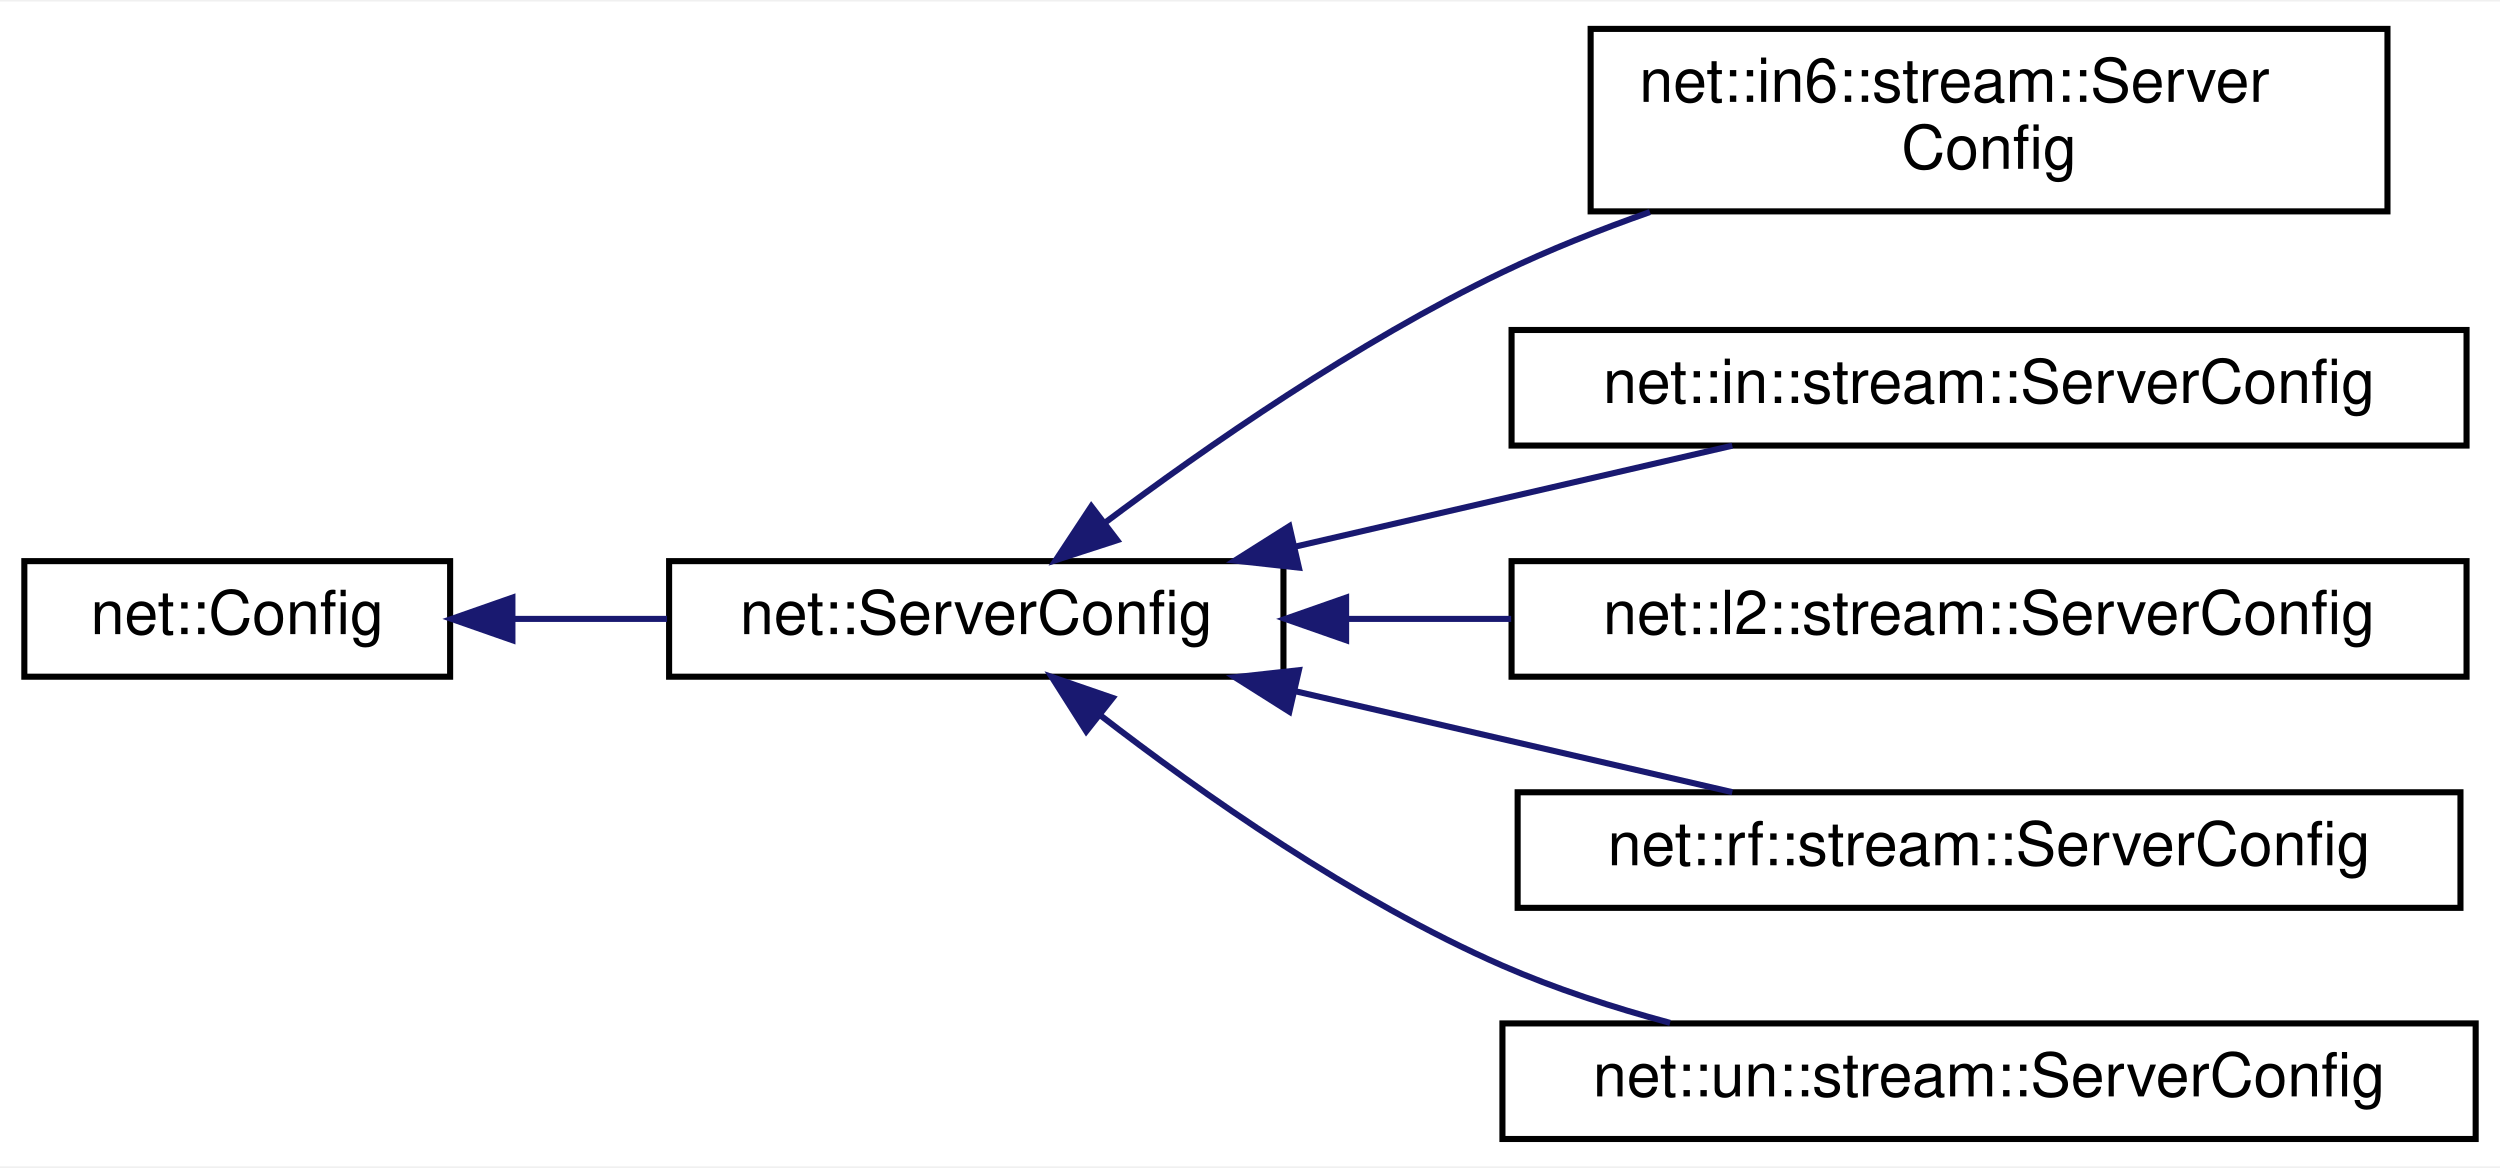
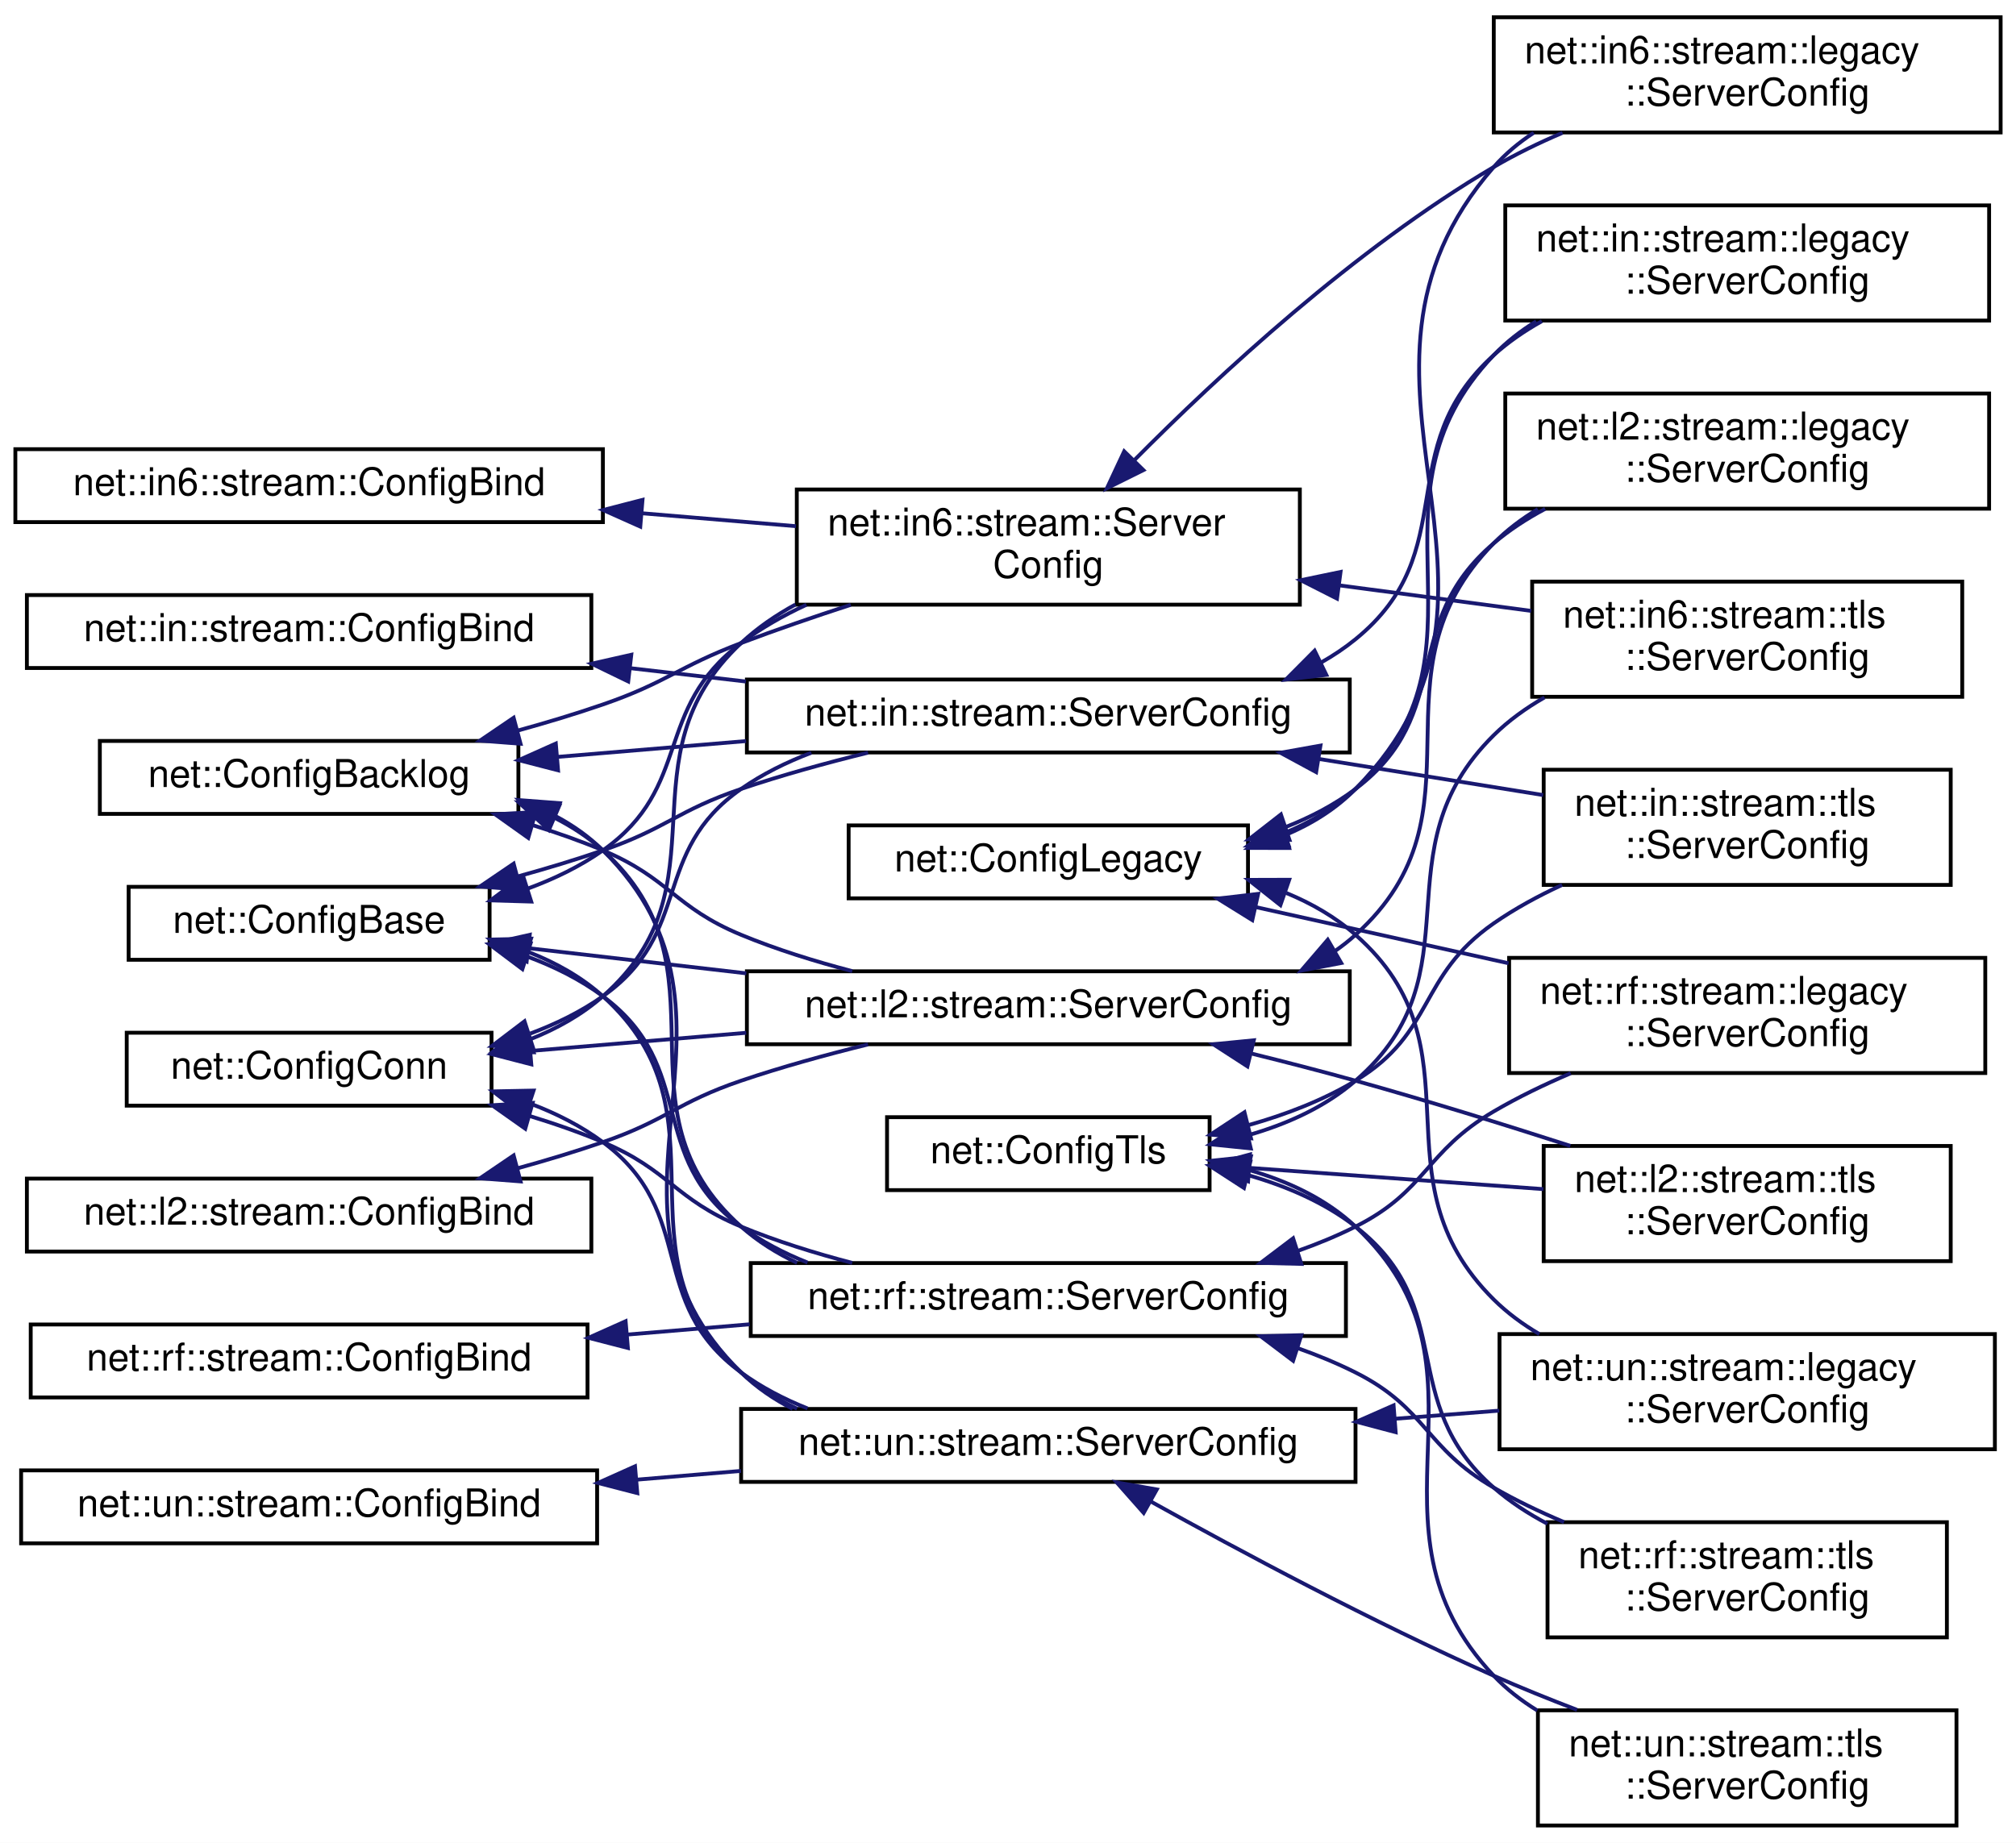
- <svg xmlns="http://www.w3.org/2000/svg" xmlns:xlink="http://www.w3.org/1999/xlink" width="411pt" height="192pt" viewBox="0.00 0.00 411.00 191.50">
-   <g id="graph0" class="graph" transform="scale(1 1) rotate(0) translate(4 187.5)">
-     <polygon fill="white" stroke="transparent" points="-4,4 -4,-187.5 407,-187.5 407,4 -4,4" />
+ <svg xmlns="http://www.w3.org/2000/svg" xmlns:xlink="http://www.w3.org/1999/xlink" width="525pt" height="480pt" viewBox="0.00 0.00 525.00 480.00">
+   <g id="graph0" class="graph" transform="scale(1 1) rotate(0) translate(4 476)">
+     <polygon fill="white" stroke="transparent" points="-4,4 -4,-476 521,-476 521,4 -4,4" />
    <g id="node1" class="node">
      <g id="a_node1">
-         <a xlink:href="classnet_1_1_config.html" target="_top" xlink:title=" ">
-           <polygon fill="white" stroke="black" points="0,-76.5 0,-95.5 70,-95.5 70,-76.5 0,-76.5" />
-           <text text-anchor="middle" x="35" y="-83.5" font-family="Helvetica,sans-Serif" font-size="10.00">net::Config</text>
+         <a xlink:href="classnet_1_1_config_backlog.html" target="_top" xlink:title=" ">
+           <polygon fill="white" stroke="black" points="22,-264 22,-283 131,-283 131,-264 22,-264" />
+           <text text-anchor="middle" x="76.5" y="-271" font-family="Helvetica,sans-Serif" font-size="10.00">net::ConfigBacklog</text>
        </a>
      </g>
    </g>
    <g id="node2" class="node">
      <g id="a_node2">
-         <a xlink:href="classnet_1_1_server_config.html" target="_top" xlink:title=" ">
-           <polygon fill="white" stroke="black" points="106,-76.5 106,-95.5 207,-95.5 207,-76.5 106,-76.5" />
-           <text text-anchor="middle" x="156.5" y="-83.5" font-family="Helvetica,sans-Serif" font-size="10.00">net::ServerConfig</text>
+         <a xlink:href="classnet_1_1in6_1_1stream_1_1_server_config.html" target="_top" xlink:title=" ">
+           <polygon fill="white" stroke="black" points="203.5,-318.5 203.5,-348.5 334.5,-348.5 334.5,-318.5 203.5,-318.5" />
+           <text text-anchor="start" x="211.5" y="-336.5" font-family="Helvetica,sans-Serif" font-size="10.00">net::in6::stream::Server</text>
+           <text text-anchor="middle" x="269" y="-325.5" font-family="Helvetica,sans-Serif" font-size="10.00">Config</text>
        </a>
      </g>
    </g>
    <g id="edge1" class="edge">
-       <path fill="none" stroke="midnightblue" d="M80.4,-86C88.63,-86 97.28,-86 105.66,-86" />
-       <polygon fill="midnightblue" stroke="midnightblue" points="80.24,-82.5 70.24,-86 80.24,-89.5 80.24,-82.5" />
+       <path fill="none" stroke="midnightblue" d="M130.79,-285.69C138.31,-287.76 145.89,-290.05 153,-292.5 169.55,-298.21 172.63,-302.29 189,-308.5 198.15,-311.97 208.01,-315.36 217.56,-318.46" />
+       <polygon fill="midnightblue" stroke="midnightblue" points="131.56,-282.27 121,-283.09 129.76,-289.04 131.56,-282.27" />
+     </g>
+     <g id="node5" class="node">
+       <g id="a_node5">
+         <a xlink:href="classnet_1_1in_1_1stream_1_1_server_config.html" target="_top" xlink:title=" ">
+           <polygon fill="white" stroke="black" points="190.5,-280 190.5,-299 347.5,-299 347.5,-280 190.5,-280" />
+           <text text-anchor="middle" x="269" y="-287" font-family="Helvetica,sans-Serif" font-size="10.00">net::in::stream::ServerConfig</text>
+         </a>
+       </g>
+     </g>
+     <g id="edge4" class="edge">
+       <path fill="none" stroke="midnightblue" d="M141.21,-278.85C156.95,-280.17 173.98,-281.6 190.3,-282.97" />
+       <polygon fill="midnightblue" stroke="midnightblue" points="141.33,-275.35 131.07,-278 140.74,-282.32 141.33,-275.35" />
+     </g>
+     <g id="node8" class="node">
+       <g id="a_node8">
+         <a xlink:href="classnet_1_1l2_1_1stream_1_1_server_config.html" target="_top" xlink:title=" ">
+           <polygon fill="white" stroke="black" points="190.5,-204 190.5,-223 347.5,-223 347.5,-204 190.5,-204" />
+           <text text-anchor="middle" x="269" y="-211" font-family="Helvetica,sans-Serif" font-size="10.00">net::l2::stream::ServerConfig</text>
+         </a>
+       </g>
+     </g>
+     <g id="edge7" class="edge">
+       <path fill="none" stroke="midnightblue" d="M134.75,-261.05C141,-259.12 147.19,-256.94 153,-254.5 170.29,-247.24 171.67,-239.67 189,-232.5 198.12,-228.72 208.17,-225.59 217.94,-223.04" />
+       <polygon fill="midnightblue" stroke="midnightblue" points="133.57,-257.75 124.94,-263.89 135.52,-264.48 133.57,-257.75" />
+     </g>
+     <g id="node11" class="node">
+       <g id="a_node11">
+         <a xlink:href="classnet_1_1rf_1_1stream_1_1_server_config.html" target="_top" xlink:title=" ">
+           <polygon fill="white" stroke="black" points="191.5,-128 191.5,-147 346.5,-147 346.5,-128 191.5,-128" />
+           <text text-anchor="middle" x="269" y="-135" font-family="Helvetica,sans-Serif" font-size="10.00">net::rf::stream::ServerConfig</text>
+         </a>
+       </g>
+     </g>
+     <g id="edge10" class="edge">
+       <path fill="none" stroke="midnightblue" d="M140.63,-262.88C145.1,-260.59 149.3,-257.83 153,-254.5 187.5,-223.47 154.34,-187.35 189,-156.5 193.32,-152.65 198.28,-149.55 203.57,-147.06" />
+       <polygon fill="midnightblue" stroke="midnightblue" points="138.94,-259.8 131.13,-266.96 141.7,-266.24 138.94,-259.8" />
+     </g>
+     <g id="node14" class="node">
+       <g id="a_node14">
+         <a xlink:href="classnet_1_1un_1_1stream_1_1_server_config.html" target="_top" xlink:title=" ">
+           <polygon fill="white" stroke="black" points="189,-90 189,-109 349,-109 349,-90 189,-90" />
+           <text text-anchor="middle" x="269" y="-97" font-family="Helvetica,sans-Serif" font-size="10.00">net::un::stream::ServerConfig</text>
+         </a>
+       </g>
+     </g>
+     <g id="edge13" class="edge">
+       <path fill="none" stroke="midnightblue" d="M140.41,-263.56C145.03,-261.13 149.31,-258.15 153,-254.5 197.48,-210.56 144.29,-162.21 189,-118.5 192.93,-114.65 197.5,-111.54 202.42,-109.02" />
+       <polygon fill="midnightblue" stroke="midnightblue" points="138.96,-260.37 131.2,-267.59 141.77,-266.79 138.96,-260.37" />
    </g>
    <g id="node3" class="node">
      <g id="a_node3">
-         <a xlink:href="classnet_1_1in6_1_1stream_1_1_server_config.html" target="_top" xlink:title=" ">
-           <polygon fill="white" stroke="black" points="257.5,-153 257.5,-183 388.5,-183 388.5,-153 257.5,-153" />
-           <text text-anchor="start" x="265.5" y="-171" font-family="Helvetica,sans-Serif" font-size="10.00">net::in6::stream::Server</text>
-           <text text-anchor="middle" x="323" y="-160" font-family="Helvetica,sans-Serif" font-size="10.00">Config</text>
+         <a xlink:href="classnet_1_1in6_1_1stream_1_1legacy_1_1_server_config.html" target="_top" xlink:title=" ">
+           <polygon fill="white" stroke="black" points="385,-441.5 385,-471.5 517,-471.5 517,-441.5 385,-441.5" />
+           <text text-anchor="start" x="393" y="-459.5" font-family="Helvetica,sans-Serif" font-size="10.00">net::in6::stream::legacy</text>
+           <text text-anchor="middle" x="451" y="-448.5" font-family="Helvetica,sans-Serif" font-size="10.00">::ServerConfig</text>
        </a>
      </g>
    </g>
    <g id="edge2" class="edge">
-       <path fill="none" stroke="midnightblue" d="M177.54,-101.73C194.28,-114.27 219.17,-131.57 243,-143 250.65,-146.67 258.97,-149.98 267.25,-152.89" />
-       <polygon fill="midnightblue" stroke="midnightblue" points="179.66,-98.94 169.58,-95.67 175.41,-104.51 179.66,-98.94" />
+       <path fill="none" stroke="midnightblue" d="M291.38,-356.12C313.18,-378.11 348.86,-411.21 385,-432.5 390.6,-435.8 396.73,-438.77 402.91,-441.41" />
+       <polygon fill="midnightblue" stroke="midnightblue" points="293.76,-353.55 284.27,-348.84 288.76,-358.44 293.76,-353.55" />
    </g>
    <g id="node4" class="node">
      <g id="a_node4">
-         <a xlink:href="classnet_1_1in_1_1stream_1_1_server_config.html" target="_top" xlink:title=" ">
-           <polygon fill="white" stroke="black" points="244.5,-114.5 244.5,-133.5 401.5,-133.5 401.5,-114.5 244.5,-114.5" />
-           <text text-anchor="middle" x="323" y="-121.5" font-family="Helvetica,sans-Serif" font-size="10.00">net::in::stream::ServerConfig</text>
+         <a xlink:href="classnet_1_1in6_1_1stream_1_1tls_1_1_server_config.html" target="_top" xlink:title=" ">
+           <polygon fill="white" stroke="black" points="395,-294.5 395,-324.5 507,-324.5 507,-294.5 395,-294.5" />
+           <text text-anchor="start" x="403" y="-312.5" font-family="Helvetica,sans-Serif" font-size="10.00">net::in6::stream::tls</text>
+           <text text-anchor="middle" x="451" y="-301.5" font-family="Helvetica,sans-Serif" font-size="10.00">::ServerConfig</text>
        </a>
      </g>
    </g>
    <g id="edge3" class="edge">
-       <path fill="none" stroke="midnightblue" d="M209,-97.9C232.12,-103.24 259.03,-109.45 280.79,-114.48" />
-       <polygon fill="midnightblue" stroke="midnightblue" points="209.54,-94.43 199.01,-95.59 207.97,-101.25 209.54,-94.43" />
-     </g>
-     <g id="node5" class="node">
-       <g id="a_node5">
-         <a xlink:href="classnet_1_1l2_1_1stream_1_1_server_config.html" target="_top" xlink:title=" ">
-           <polygon fill="white" stroke="black" points="244.5,-76.5 244.5,-95.5 401.5,-95.5 401.5,-76.5 244.5,-76.5" />
-           <text text-anchor="middle" x="323" y="-83.5" font-family="Helvetica,sans-Serif" font-size="10.00">net::l2::stream::ServerConfig</text>
-         </a>
-       </g>
-     </g>
-     <g id="edge4" class="edge">
-       <path fill="none" stroke="midnightblue" d="M217.42,-86C226.2,-86 235.35,-86 244.43,-86" />
-       <polygon fill="midnightblue" stroke="midnightblue" points="217.3,-82.5 207.3,-86 217.3,-89.5 217.3,-82.5" />
+       <path fill="none" stroke="midnightblue" d="M345,-323.5C361.67,-321.28 379.05,-318.96 394.76,-316.87" />
+       <polygon fill="midnightblue" stroke="midnightblue" points="344.18,-320.08 334.73,-324.87 345.1,-327.02 344.18,-320.08" />
    </g>
    <g id="node6" class="node">
      <g id="a_node6">
-         <a xlink:href="classnet_1_1rf_1_1stream_1_1_server_config.html" target="_top" xlink:title=" ">
-           <polygon fill="white" stroke="black" points="245.5,-38.5 245.5,-57.5 400.5,-57.5 400.5,-38.5 245.5,-38.5" />
-           <text text-anchor="middle" x="323" y="-45.5" font-family="Helvetica,sans-Serif" font-size="10.00">net::rf::stream::ServerConfig</text>
+         <a xlink:href="classnet_1_1in_1_1stream_1_1legacy_1_1_server_config.html" target="_top" xlink:title=" ">
+           <polygon fill="white" stroke="black" points="388,-392.5 388,-422.5 514,-422.5 514,-392.5 388,-392.5" />
+           <text text-anchor="start" x="396" y="-410.5" font-family="Helvetica,sans-Serif" font-size="10.00">net::in::stream::legacy</text>
+           <text text-anchor="middle" x="451" y="-399.5" font-family="Helvetica,sans-Serif" font-size="10.00">::ServerConfig</text>
        </a>
      </g>
    </g>
    <g id="edge5" class="edge">
-       <path fill="none" stroke="midnightblue" d="M209,-74.1C232.12,-68.76 259.03,-62.55 280.79,-57.52" />
-       <polygon fill="midnightblue" stroke="midnightblue" points="207.97,-70.75 199.01,-76.41 209.54,-77.57 207.97,-70.75" />
+       <path fill="none" stroke="midnightblue" d="M340.09,-303.46C343.23,-305.24 346.23,-307.24 349,-309.5 377.37,-332.58 357.89,-358.95 385,-383.5 388.75,-386.89 393.01,-389.82 397.53,-392.34" />
+       <polygon fill="midnightblue" stroke="midnightblue" points="341.4,-300.21 330.88,-299 338.35,-306.51 341.4,-300.21" />
    </g>
    <g id="node7" class="node">
      <g id="a_node7">
-         <a xlink:href="classnet_1_1un_1_1stream_1_1_server_config.html" target="_top" xlink:title=" ">
-           <polygon fill="white" stroke="black" points="243,-0.5 243,-19.5 403,-19.5 403,-0.5 243,-0.5" />
-           <text text-anchor="middle" x="323" y="-7.5" font-family="Helvetica,sans-Serif" font-size="10.00">net::un::stream::ServerConfig</text>
+         <a xlink:href="classnet_1_1in_1_1stream_1_1tls_1_1_server_config.html" target="_top" xlink:title=" ">
+           <polygon fill="white" stroke="black" points="398,-245.5 398,-275.5 504,-275.5 504,-245.5 398,-245.5" />
+           <text text-anchor="start" x="406" y="-263.5" font-family="Helvetica,sans-Serif" font-size="10.00">net::in::stream::tls</text>
+           <text text-anchor="middle" x="451" y="-252.5" font-family="Helvetica,sans-Serif" font-size="10.00">::ServerConfig</text>
        </a>
      </g>
    </g>
    <g id="edge6" class="edge">
-       <path fill="none" stroke="midnightblue" d="M176.77,-70.25C193.38,-57.41 218.5,-39.71 243,-29 251.66,-25.22 261.2,-22.11 270.56,-19.59" />
-       <polygon fill="midnightblue" stroke="midnightblue" points="174.58,-67.52 168.9,-76.46 178.92,-73.01 174.58,-67.52" />
+       <path fill="none" stroke="midnightblue" d="M339.45,-278.31C358.88,-275.18 379.65,-271.83 397.88,-268.9" />
+       <polygon fill="midnightblue" stroke="midnightblue" points="338.75,-274.88 329.44,-279.92 339.87,-281.79 338.75,-274.88" />
+     </g>
+     <g id="node9" class="node">
+       <g id="a_node9">
+         <a xlink:href="classnet_1_1l2_1_1stream_1_1legacy_1_1_server_config.html" target="_top" xlink:title=" ">
+           <polygon fill="white" stroke="black" points="388,-343.5 388,-373.5 514,-373.5 514,-343.5 388,-343.5" />
+           <text text-anchor="start" x="396" y="-361.5" font-family="Helvetica,sans-Serif" font-size="10.00">net::l2::stream::legacy</text>
+           <text text-anchor="middle" x="451" y="-350.5" font-family="Helvetica,sans-Serif" font-size="10.00">::ServerConfig</text>
+         </a>
+       </g>
+     </g>
+     <g id="edge8" class="edge">
+       <path fill="none" stroke="midnightblue" d="M343.61,-228.24C345.49,-229.55 347.3,-230.96 349,-232.5 384.7,-264.69 351.25,-300.26 385,-334.5 388.38,-337.93 392.29,-340.87 396.48,-343.39" />
+       <polygon fill="midnightblue" stroke="midnightblue" points="345.28,-225.16 334.87,-223.18 341.77,-231.22 345.28,-225.16" />
+     </g>
+     <g id="node10" class="node">
+       <g id="a_node10">
+         <a xlink:href="classnet_1_1l2_1_1stream_1_1tls_1_1_server_config.html" target="_top" xlink:title=" ">
+           <polygon fill="white" stroke="black" points="398,-147.5 398,-177.5 504,-177.5 504,-147.5 398,-147.5" />
+           <text text-anchor="start" x="406" y="-165.5" font-family="Helvetica,sans-Serif" font-size="10.00">net::l2::stream::tls</text>
+           <text text-anchor="middle" x="451" y="-154.5" font-family="Helvetica,sans-Serif" font-size="10.00">::ServerConfig</text>
+         </a>
+       </g>
+     </g>
+     <g id="edge9" class="edge">
+       <path fill="none" stroke="midnightblue" d="M321.71,-201.62C330.83,-199.37 340.22,-196.94 349,-194.5 367.43,-189.37 387.55,-183.13 404.95,-177.52" />
+       <polygon fill="midnightblue" stroke="midnightblue" points="320.85,-198.23 311.96,-203.99 322.51,-205.03 320.85,-198.23" />
+     </g>
+     <g id="node12" class="node">
+       <g id="a_node12">
+         <a xlink:href="classnet_1_1rf_1_1stream_1_1legacy_1_1_server_config.html" target="_top" xlink:title=" ">
+           <polygon fill="white" stroke="black" points="389,-196.5 389,-226.5 513,-226.5 513,-196.5 389,-196.5" />
+           <text text-anchor="start" x="397" y="-214.5" font-family="Helvetica,sans-Serif" font-size="10.00">net::rf::stream::legacy</text>
+           <text text-anchor="middle" x="451" y="-203.5" font-family="Helvetica,sans-Serif" font-size="10.00">::ServerConfig</text>
+         </a>
+       </g>
+     </g>
+     <g id="edge11" class="edge">
+       <path fill="none" stroke="midnightblue" d="M333.82,-150.12C339.07,-151.97 344.19,-154.09 349,-156.5 367.61,-165.85 367.04,-175.95 385,-186.5 391.26,-190.17 398.15,-193.5 405.04,-196.44" />
+       <polygon fill="midnightblue" stroke="midnightblue" points="334.89,-146.78 324.3,-147.06 332.75,-153.45 334.89,-146.78" />
+     </g>
+     <g id="node13" class="node">
+       <g id="a_node13">
+         <a xlink:href="classnet_1_1rf_1_1stream_1_1tls_1_1_server_config.html" target="_top" xlink:title=" ">
+           <polygon fill="white" stroke="black" points="399,-49.5 399,-79.5 503,-79.5 503,-49.5 399,-49.5" />
+           <text text-anchor="start" x="407" y="-67.5" font-family="Helvetica,sans-Serif" font-size="10.00">net::rf::stream::tls</text>
+           <text text-anchor="middle" x="451" y="-56.5" font-family="Helvetica,sans-Serif" font-size="10.00">::ServerConfig</text>
+         </a>
+       </g>
+     </g>
+     <g id="edge12" class="edge">
+       <path fill="none" stroke="midnightblue" d="M333.82,-124.88C339.07,-123.03 344.19,-120.91 349,-118.5 367.61,-109.15 366.97,-98.92 385,-88.5 390.73,-85.19 396.99,-82.19 403.3,-79.53" />
+       <polygon fill="midnightblue" stroke="midnightblue" points="332.75,-121.55 324.3,-127.94 334.89,-128.22 332.75,-121.55" />
+     </g>
+     <g id="node15" class="node">
+       <g id="a_node15">
+         <a xlink:href="classnet_1_1un_1_1stream_1_1legacy_1_1_server_config.html" target="_top" xlink:title=" ">
+           <polygon fill="white" stroke="black" points="386.5,-98.5 386.5,-128.5 515.5,-128.5 515.5,-98.5 386.5,-98.5" />
+           <text text-anchor="start" x="394.5" y="-116.5" font-family="Helvetica,sans-Serif" font-size="10.00">net::un::stream::legacy</text>
+           <text text-anchor="middle" x="451" y="-105.5" font-family="Helvetica,sans-Serif" font-size="10.00">::ServerConfig</text>
+         </a>
+       </g>
+     </g>
+     <g id="edge14" class="edge">
+       <path fill="none" stroke="midnightblue" d="M359.47,-106.46C368.57,-107.17 377.68,-107.88 386.43,-108.56" />
+       <polygon fill="midnightblue" stroke="midnightblue" points="359.45,-102.95 349.21,-105.66 358.91,-109.93 359.45,-102.95" />
+     </g>
+     <g id="node16" class="node">
+       <g id="a_node16">
+         <a xlink:href="classnet_1_1un_1_1stream_1_1tls_1_1_server_config.html" target="_top" xlink:title=" ">
+           <polygon fill="white" stroke="black" points="396.5,-0.5 396.5,-30.5 505.5,-30.5 505.5,-0.5 396.5,-0.5" />
+           <text text-anchor="start" x="404.5" y="-18.5" font-family="Helvetica,sans-Serif" font-size="10.00">net::un::stream::tls</text>
+           <text text-anchor="middle" x="451" y="-7.5" font-family="Helvetica,sans-Serif" font-size="10.00">::ServerConfig</text>
+         </a>
+       </g>
+     </g>
+     <g id="edge15" class="edge">
+       <path fill="none" stroke="midnightblue" d="M295.6,-84.94C318.61,-72.15 353.52,-53.46 385,-39.5 391.93,-36.43 399.38,-33.42 406.69,-30.62" />
+       <polygon fill="midnightblue" stroke="midnightblue" points="293.83,-81.92 286.81,-89.86 297.25,-88.03 293.83,-81.92" />
+     </g>
+     <g id="node17" class="node">
+       <g id="a_node17">
+         <a xlink:href="classnet_1_1_config_base.html" target="_top" xlink:title=" ">
+           <polygon fill="white" stroke="black" points="29.5,-226 29.5,-245 123.5,-245 123.5,-226 29.5,-226" />
+           <text text-anchor="middle" x="76.5" y="-233" font-family="Helvetica,sans-Serif" font-size="10.00">net::ConfigBase</text>
+         </a>
+       </g>
+     </g>
+     <g id="edge16" class="edge">
+       <path fill="none" stroke="midnightblue" d="M133.35,-244.51C140.32,-247.06 147.08,-250.32 153,-254.5 176.56,-271.13 165.94,-291.17 189,-308.5 194.17,-312.39 199.97,-315.68 206.01,-318.47" />
+       <polygon fill="midnightblue" stroke="midnightblue" points="134.34,-241.16 123.75,-241.47 132.22,-247.83 134.34,-241.16" />
+     </g>
+     <g id="edge17" class="edge">
+       <path fill="none" stroke="midnightblue" d="M130.79,-247.69C138.31,-249.76 145.89,-252.05 153,-254.5 169.55,-260.21 172.42,-264.87 189,-270.5 199.55,-274.08 211.12,-277.26 222.06,-279.95" />
+       <polygon fill="midnightblue" stroke="midnightblue" points="131.56,-244.27 121,-245.09 129.76,-251.04 131.56,-244.27" />
+     </g>
+     <g id="edge18" class="edge">
+       <path fill="none" stroke="midnightblue" d="M133.78,-229C151.51,-226.95 171.41,-224.65 190.35,-222.47" />
+       <polygon fill="midnightblue" stroke="midnightblue" points="133.15,-225.55 123.61,-230.17 133.95,-232.5 133.15,-225.55" />
+     </g>
+     <g id="edge19" class="edge">
+       <path fill="none" stroke="midnightblue" d="M133.27,-226.85C140.31,-224.25 147.11,-220.87 153,-216.5 177.97,-197.97 163.93,-174.9 189,-156.5 194.23,-152.66 200.13,-149.59 206.3,-147.13" />
+       <polygon fill="midnightblue" stroke="midnightblue" points="132.04,-223.57 123.57,-229.94 134.16,-230.24 132.04,-223.57" />
+     </g>
+     <g id="edge20" class="edge">
+       <path fill="none" stroke="midnightblue" d="M133.56,-228.05C140.67,-225.28 147.4,-221.53 153,-216.5 187.5,-185.47 154.34,-149.35 189,-118.5 193.32,-114.65 198.28,-111.55 203.57,-109.06" />
+       <polygon fill="midnightblue" stroke="midnightblue" points="132.12,-224.84 123.7,-231.27 134.29,-231.5 132.12,-224.84" />
+     </g>
+     <g id="node18" class="node">
+       <g id="a_node18">
+         <a xlink:href="classnet_1_1in6_1_1stream_1_1_config_bind.html" target="_top" xlink:title=" ">
+           <polygon fill="white" stroke="black" points="0,-340 0,-359 153,-359 153,-340 0,-340" />
+           <text text-anchor="middle" x="76.5" y="-347" font-family="Helvetica,sans-Serif" font-size="10.00">net::in6::stream::ConfigBind</text>
+         </a>
+       </g>
+     </g>
+     <g id="edge21" class="edge">
+       <path fill="none" stroke="midnightblue" d="M163.28,-342.3C176.72,-341.17 190.42,-340.02 203.29,-338.94" />
+       <polygon fill="midnightblue" stroke="midnightblue" points="162.74,-338.83 153.06,-343.15 163.32,-345.8 162.74,-338.83" />
+     </g>
+     <g id="node19" class="node">
+       <g id="a_node19">
+         <a xlink:href="classnet_1_1in_1_1stream_1_1_config_bind.html" target="_top" xlink:title=" ">
+           <polygon fill="white" stroke="black" points="3,-302 3,-321 150,-321 150,-302 3,-302" />
+           <text text-anchor="middle" x="76.5" y="-309" font-family="Helvetica,sans-Serif" font-size="10.00">net::in::stream::ConfigBind</text>
+         </a>
+       </g>
+     </g>
+     <g id="edge22" class="edge">
+       <path fill="none" stroke="midnightblue" d="M160.02,-301.97C170.05,-300.81 180.28,-299.63 190.25,-298.48" />
+       <polygon fill="midnightblue" stroke="midnightblue" points="159.6,-298.5 150.06,-303.12 160.4,-305.45 159.6,-298.5" />
+     </g>
+     <g id="node20" class="node">
+       <g id="a_node20">
+         <a xlink:href="classnet_1_1l2_1_1stream_1_1_config_bind.html" target="_top" xlink:title=" ">
+           <polygon fill="white" stroke="black" points="3,-150 3,-169 150,-169 150,-150 3,-150" />
+           <text text-anchor="middle" x="76.5" y="-157" font-family="Helvetica,sans-Serif" font-size="10.00">net::l2::stream::ConfigBind</text>
+         </a>
+       </g>
+     </g>
+     <g id="edge23" class="edge">
+       <path fill="none" stroke="midnightblue" d="M130.79,-171.69C138.31,-173.76 145.89,-176.05 153,-178.5 169.55,-184.21 172.42,-188.87 189,-194.5 199.55,-198.08 211.12,-201.26 222.06,-203.95" />
+       <polygon fill="midnightblue" stroke="midnightblue" points="131.56,-168.27 121,-169.09 129.76,-175.04 131.56,-168.27" />
+     </g>
+     <g id="node21" class="node">
+       <g id="a_node21">
+         <a xlink:href="classnet_1_1rf_1_1stream_1_1_config_bind.html" target="_top" xlink:title=" ">
+           <polygon fill="white" stroke="black" points="4,-112 4,-131 149,-131 149,-112 4,-112" />
+           <text text-anchor="middle" x="76.5" y="-119" font-family="Helvetica,sans-Serif" font-size="10.00">net::rf::stream::ConfigBind</text>
+         </a>
+       </g>
+     </g>
+     <g id="edge24" class="edge">
+       <path fill="none" stroke="midnightblue" d="M159.31,-128.37C169.9,-129.26 180.72,-130.17 191.23,-131.05" />
+       <polygon fill="midnightblue" stroke="midnightblue" points="159.51,-124.88 149.25,-127.53 158.92,-131.85 159.51,-124.88" />
+     </g>
+     <g id="node22" class="node">
+       <g id="a_node22">
+         <a xlink:href="classnet_1_1un_1_1stream_1_1_config_bind.html" target="_top" xlink:title=" ">
+           <polygon fill="white" stroke="black" points="1.5,-74 1.5,-93 151.5,-93 151.5,-74 1.5,-74" />
+           <text text-anchor="middle" x="76.5" y="-81" font-family="Helvetica,sans-Serif" font-size="10.00">net::un::stream::ConfigBind</text>
+         </a>
+       </g>
+     </g>
+     <g id="edge25" class="edge">
+       <path fill="none" stroke="midnightblue" d="M161.82,-90.58C170.84,-91.34 180,-92.11 188.97,-92.86" />
+       <polygon fill="midnightblue" stroke="midnightblue" points="161.96,-87.08 151.7,-89.73 161.37,-94.06 161.96,-87.08" />
+     </g>
+     <g id="node23" class="node">
+       <g id="a_node23">
+         <a xlink:href="classnet_1_1_config_conn.html" target="_top" xlink:title=" ">
+           <polygon fill="white" stroke="black" points="29,-188 29,-207 124,-207 124,-188 29,-188" />
+           <text text-anchor="middle" x="76.5" y="-195" font-family="Helvetica,sans-Serif" font-size="10.00">net::ConfigConn</text>
+         </a>
+       </g>
+     </g>
+     <g id="edge26" class="edge">
+       <path fill="none" stroke="midnightblue" d="M133.99,-205.26C140.92,-208 147.49,-211.65 153,-216.5 185.95,-245.52 156.94,-278.5 189,-308.5 193.2,-312.43 198.02,-315.74 203.16,-318.54" />
+       <polygon fill="midnightblue" stroke="midnightblue" points="134.97,-201.9 124.38,-202.07 132.76,-208.54 134.97,-201.9" />
+     </g>
+     <g id="edge27" class="edge">
+       <path fill="none" stroke="midnightblue" d="M134.08,-206.78C140.8,-209.29 147.29,-212.47 153,-216.5 176.56,-233.13 165.35,-253.99 189,-270.5 194.55,-274.38 200.8,-277.47 207.29,-279.93" />
+       <polygon fill="midnightblue" stroke="midnightblue" points="134.74,-203.32 124.15,-203.57 132.59,-209.98 134.74,-203.32" />
+     </g>
+     <g id="edge28" class="edge">
+       <path fill="none" stroke="midnightblue" d="M134.21,-202.26C151.82,-203.74 171.55,-205.4 190.33,-206.98" />
+       <polygon fill="midnightblue" stroke="midnightblue" points="134.36,-198.76 124.1,-201.41 133.77,-205.74 134.36,-198.76" />
+     </g>
+     <g id="edge29" class="edge">
+       <path fill="none" stroke="midnightblue" d="M133.76,-185.36C140.35,-183.35 146.89,-181.07 153,-178.5 170.29,-171.24 171.67,-163.67 189,-156.5 198.12,-152.72 208.17,-149.59 217.94,-147.04" />
+       <polygon fill="midnightblue" stroke="midnightblue" points="132.79,-182 124.14,-188.11 134.71,-188.73 132.79,-182" />
+     </g>
+     <g id="edge30" class="edge">
+       <path fill="none" stroke="midnightblue" d="M134.27,-188.47C140.96,-185.93 147.38,-182.67 153,-178.5 177.97,-159.97 163.93,-136.9 189,-118.5 194.23,-114.66 200.13,-111.59 206.3,-109.13" />
+       <polygon fill="midnightblue" stroke="midnightblue" points="132.77,-185.28 124.36,-191.72 134.95,-191.93 132.77,-185.28" />
+     </g>
+     <g id="node24" class="node">
+       <g id="a_node24">
+         <a xlink:href="classnet_1_1_config_legacy.html" target="_top" xlink:title=" ">
+           <polygon fill="white" stroke="black" points="217,-242 217,-261 321,-261 321,-242 217,-242" />
+           <text text-anchor="middle" x="269" y="-249" font-family="Helvetica,sans-Serif" font-size="10.00">net::ConfigLegacy</text>
+         </a>
+       </g>
+     </g>
+     <g id="edge31" class="edge">
+       <path fill="none" stroke="midnightblue" d="M330.65,-258.46C337.49,-261.34 343.83,-265.24 349,-270.5 400.7,-323.1 336.48,-376.95 385,-432.5 388.01,-435.94 391.55,-438.89 395.41,-441.42" />
+       <polygon fill="midnightblue" stroke="midnightblue" points="331.7,-255.12 321.1,-255.13 329.39,-261.73 331.7,-255.12" />
+     </g>
+     <g id="edge32" class="edge">
+       <path fill="none" stroke="midnightblue" d="M330.49,-259.02C337.29,-261.82 343.67,-265.55 349,-270.5 387.6,-306.4 348.58,-345.39 385,-383.5 388.24,-386.89 392,-389.81 396.05,-392.31" />
+       <polygon fill="midnightblue" stroke="midnightblue" points="331.61,-255.71 321.01,-255.76 329.33,-262.32 331.61,-255.71" />
+     </g>
+     <g id="edge33" class="edge">
+       <path fill="none" stroke="midnightblue" d="M330.86,-260.6C337.35,-263.15 343.56,-266.39 349,-270.5 375.04,-290.18 360.17,-313.32 385,-334.5 389.03,-337.93 393.59,-340.9 398.39,-343.45" />
+       <polygon fill="midnightblue" stroke="midnightblue" points="331.8,-257.23 321.21,-257.35 329.57,-263.86 331.8,-257.23" />
+     </g>
+     <g id="edge34" class="edge">
+       <path fill="none" stroke="midnightblue" d="M322.98,-239.73C343.65,-235.13 367.47,-229.84 388.86,-225.09" />
+       <polygon fill="midnightblue" stroke="midnightblue" points="322.12,-236.33 313.11,-241.92 323.64,-243.17 322.12,-236.33" />
+     </g>
+     <g id="edge35" class="edge">
+       <path fill="none" stroke="midnightblue" d="M330.97,-243.4C337.54,-240.69 343.74,-237.14 349,-232.5 382.88,-202.65 352.94,-169.29 385,-137.5 388.5,-134.03 392.55,-131.05 396.88,-128.5" />
+       <polygon fill="midnightblue" stroke="midnightblue" points="329.44,-240.23 321.14,-246.81 331.73,-246.84 329.44,-240.23" />
+     </g>
+     <g id="node25" class="node">
+       <g id="a_node25">
+         <a xlink:href="classnet_1_1_config_tls.html" target="_top" xlink:title=" ">
+           <polygon fill="white" stroke="black" points="227,-166 227,-185 311,-185 311,-166 227,-166" />
+           <text text-anchor="middle" x="269" y="-173" font-family="Helvetica,sans-Serif" font-size="10.00">net::ConfigTls</text>
+         </a>
+       </g>
+     </g>
+     <g id="edge36" class="edge">
+       <path fill="none" stroke="midnightblue" d="M320.93,-180.27C331.1,-183.17 341.08,-187.65 349,-194.5 381.58,-222.68 354.33,-254.24 385,-284.5 388.87,-288.32 393.39,-291.57 398.21,-294.33" />
+       <polygon fill="midnightblue" stroke="midnightblue" points="321.72,-176.86 311.18,-177.94 320.1,-183.67 321.72,-176.86" />
+     </g>
+     <g id="edge37" class="edge">
+       <path fill="none" stroke="midnightblue" d="M321.22,-182.96C330.87,-185.69 340.57,-189.41 349,-194.5 369.76,-207.03 365.11,-221.63 385,-235.5 390.46,-239.3 396.57,-242.62 402.8,-245.5" />
+       <polygon fill="midnightblue" stroke="midnightblue" points="321.78,-179.49 311.23,-180.46 320.08,-186.28 321.78,-179.49" />
+     </g>
+     <g id="edge38" class="edge">
+       <path fill="none" stroke="midnightblue" d="M321.28,-171.8C345.28,-170.06 373.83,-168 397.93,-166.26" />
+       <polygon fill="midnightblue" stroke="midnightblue" points="321.02,-168.31 311.3,-172.52 321.52,-175.29 321.02,-168.31" />
+     </g>
+     <g id="edge39" class="edge">
+       <path fill="none" stroke="midnightblue" d="M321.02,-169.9C331.01,-167.04 340.89,-162.79 349,-156.5 376.02,-135.53 359.26,-111.02 385,-88.5 389.16,-84.86 393.93,-81.75 398.95,-79.1" />
+       <polygon fill="midnightblue" stroke="midnightblue" points="319.95,-166.56 311.06,-172.32 321.6,-173.36 319.95,-166.56" />
+     </g>
+     <g id="edge40" class="edge">
+       <path fill="none" stroke="midnightblue" d="M321.06,-171.3C331.31,-168.38 341.29,-163.75 349,-156.5 388.65,-119.25 347.61,-79.02 385,-39.5 388.31,-36 392.17,-33.02 396.33,-30.46" />
+       <polygon fill="midnightblue" stroke="midnightblue" points="320.14,-167.92 311.21,-173.62 321.74,-174.74 320.14,-167.92" />
    </g>
  </g>
</svg>
